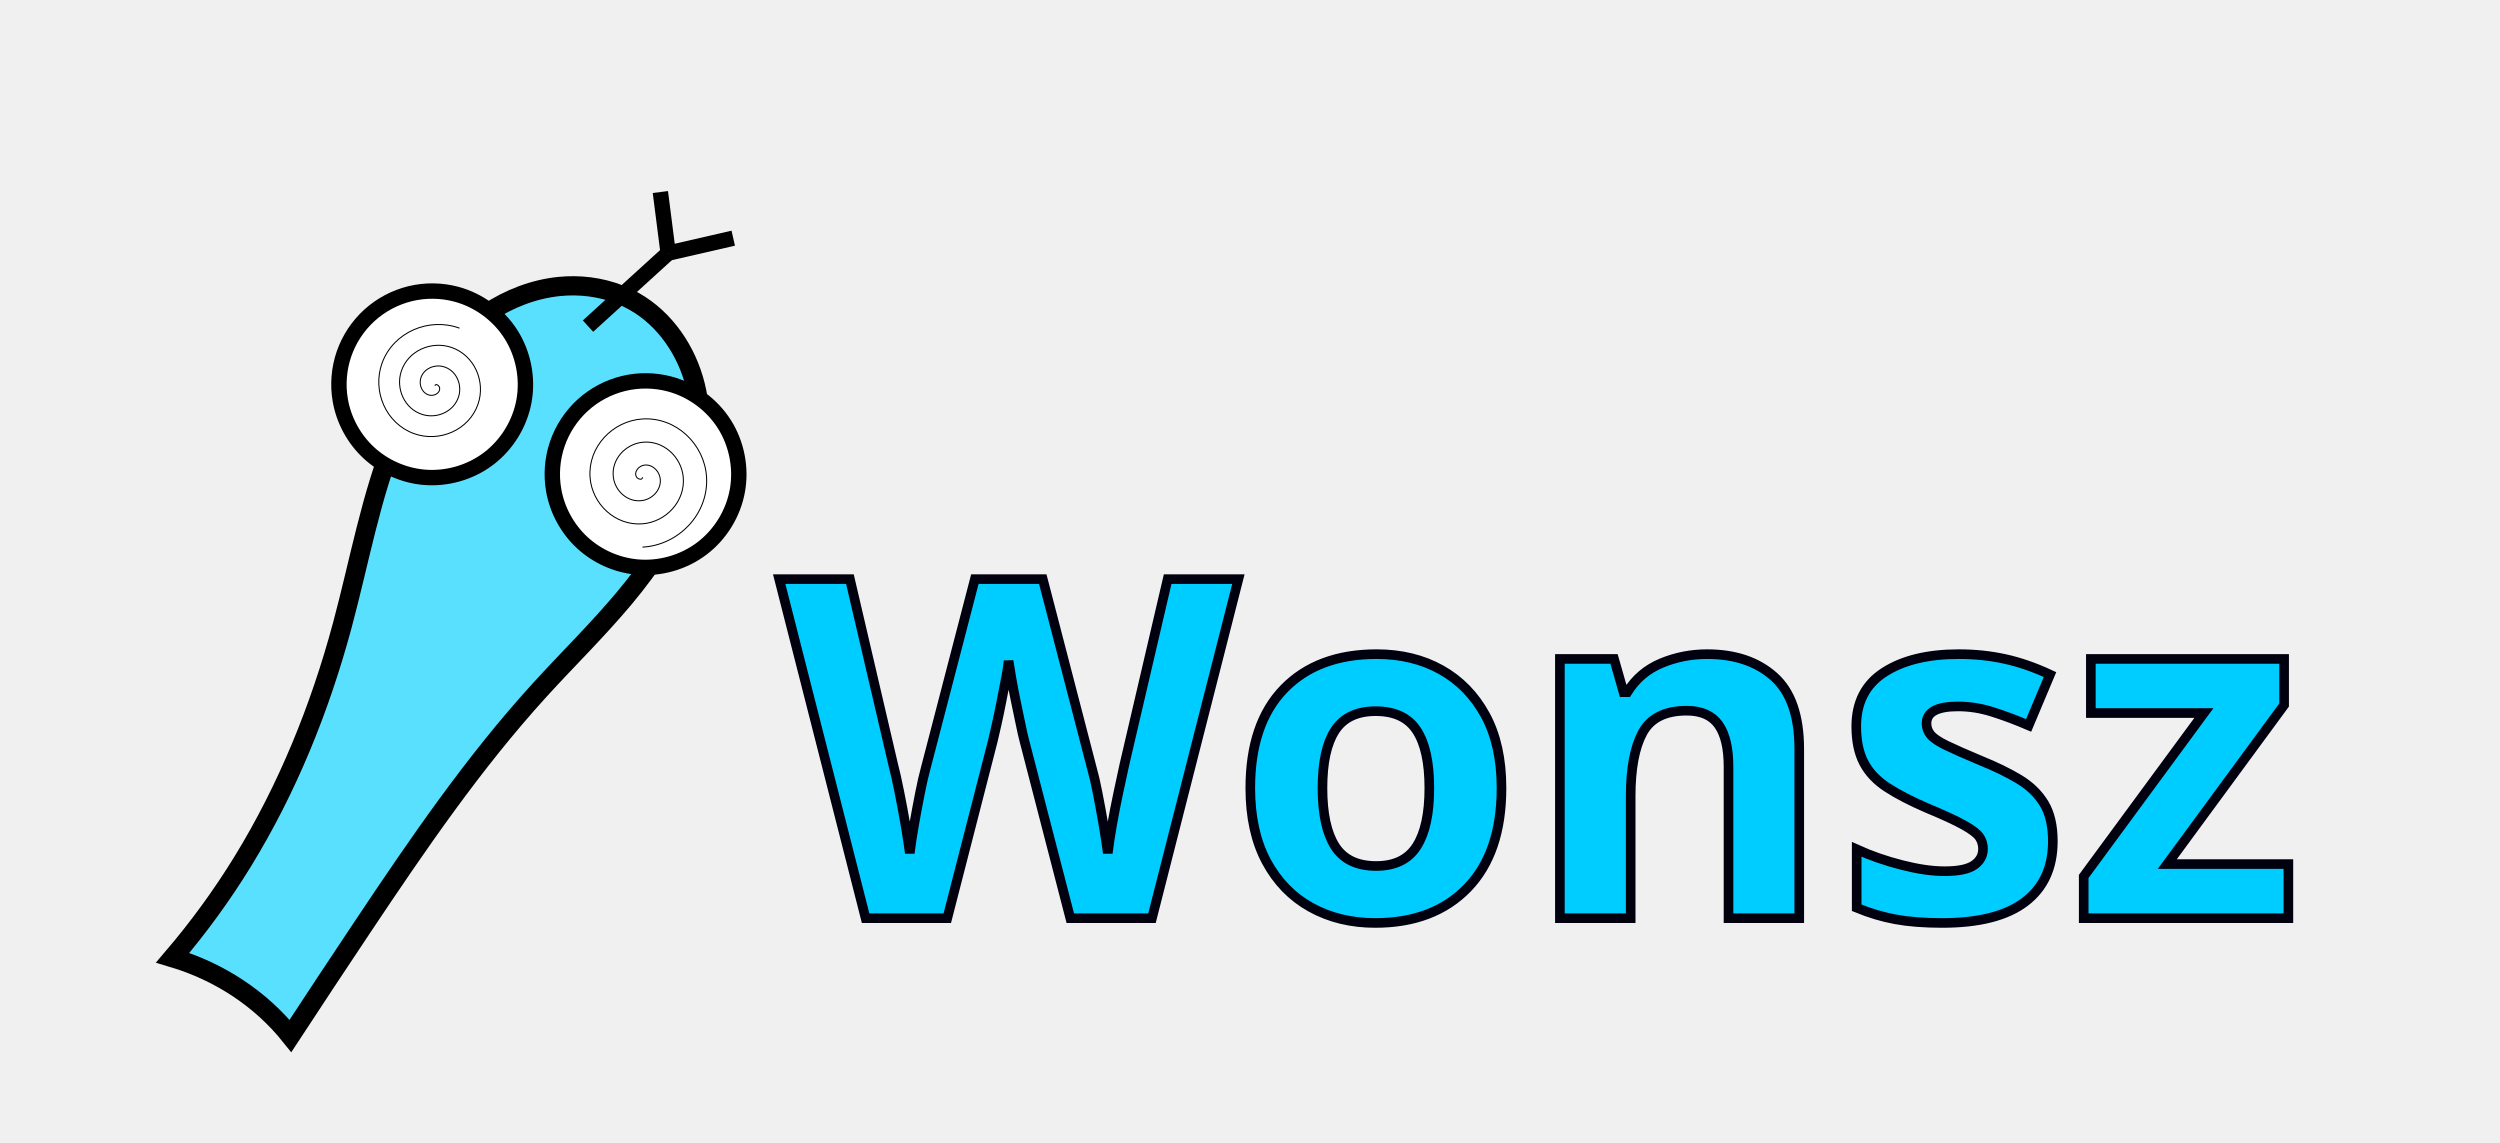
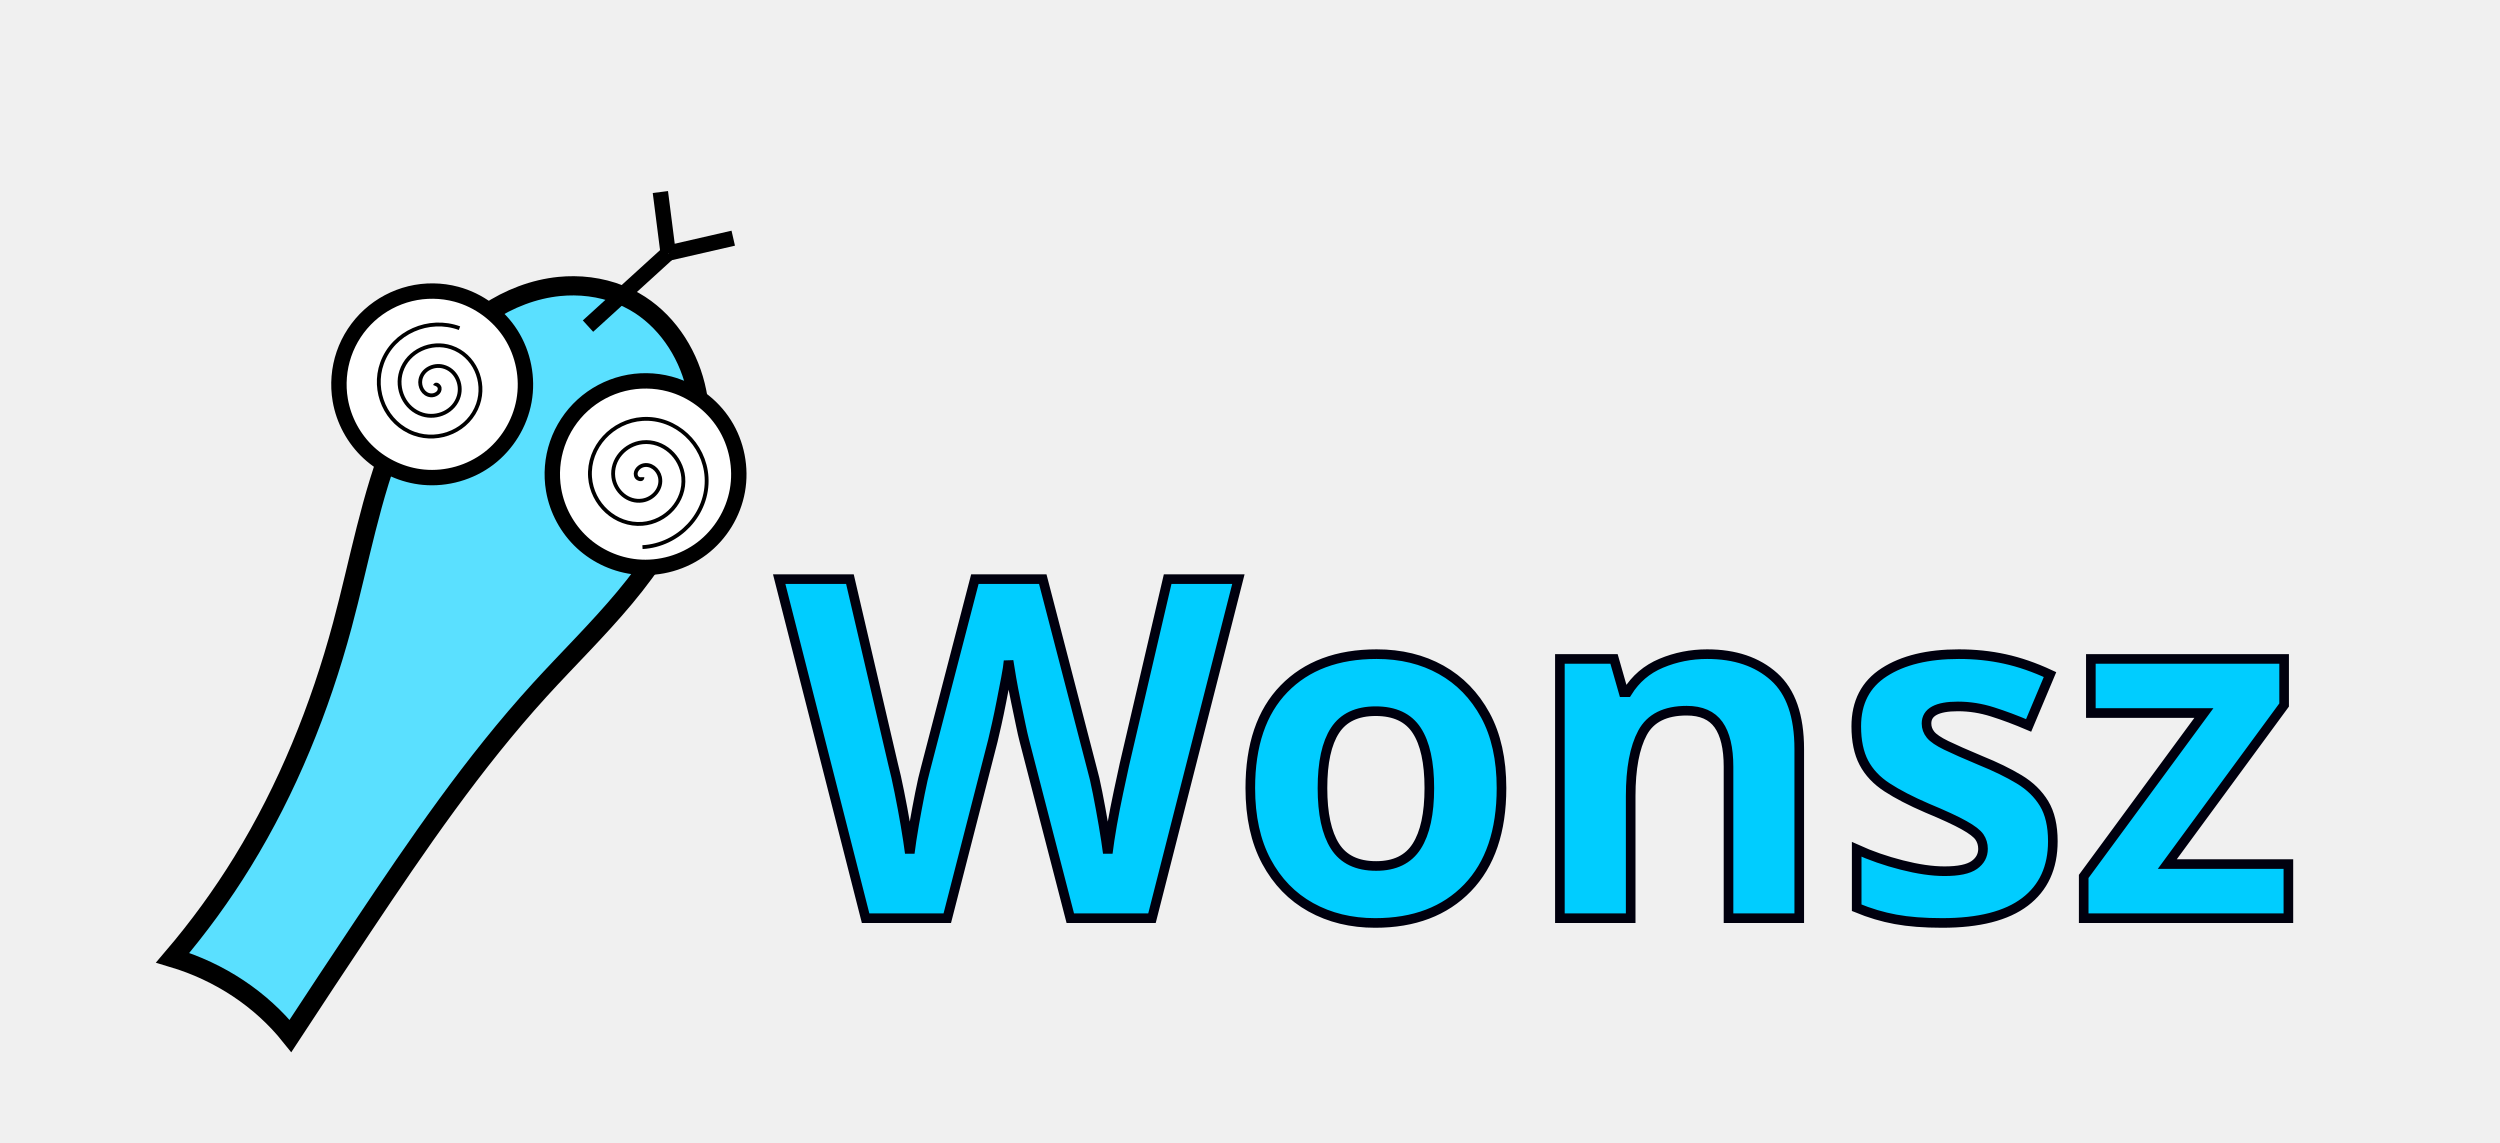
<svg xmlns="http://www.w3.org/2000/svg" xmlns:ns1="http://www.openswatchbook.org/uri/2009/osb" width="650mm" height="297mm" viewBox="0 0 650 297" version="1.1" id="svg8">
  <defs id="defs2">
    <linearGradient id="linearGradient2299" ns1:paint="solid">
      <stop style="stop-color:#000000;stop-opacity:1;" offset="0" id="stop2297" />
    </linearGradient>
  </defs>
  <g id="layer1">
    <path style="fill:#5ae0ff;fill-opacity:1;stroke:#000000;stroke-width:5;stroke-linecap:butt;stroke-linejoin:miter;stroke-miterlimit:4;stroke-dasharray:none;stroke-opacity:1" d="m 149.234,74.309 c -1.261,-0.011 -2.522,0.046 -3.775,0.17 -6.683,0.662 -13.124,3.183 -18.718,6.899 -11.189,7.432 -18.749,19.31 -23.841,31.74 -6.497,15.857 -9.444,32.898 -13.898,49.445 -5.8,21.549 -14.245,42.458 -25.926,61.472 -5.395,8.782 -11.487,17.132 -18.177,24.971 a 61.739,56.928 0 0 1 30.619,20.34 c 6.234,-9.519 12.51,-19.01 18.828,-28.473 14.223,-21.3 28.724,-42.537 45.97,-61.472 7.325,-8.042 15.13,-15.652 22.1,-24.003 6.97,-8.351 13.146,-17.551 16.653,-27.847 2.984,-8.762 3.949,-18.352 1.722,-27.336 -2.226,-8.984 -7.833,-17.281 -15.887,-21.842 -4.748,-2.689 -10.207,-4.016 -15.671,-4.064 z" id="path28" />
    <path style="fill:#ffffff;fill-opacity:1;stroke:#000000;stroke-width:4;stroke-linecap:butt;stroke-linejoin:miter;stroke-miterlimit:4;stroke-dasharray:none;stroke-opacity:1" d="m 77.241,55.923 c -0.685,-3.991 -0.35,-8.153 0.965,-11.983 1.315,-3.83 3.608,-7.32 6.601,-10.048 2.993,-2.728 6.68,-4.688 10.615,-5.644 3.935,-0.956 8.11,-0.905 12.021,0.146 5.802,1.559 10.97,5.36 14.187,10.434 3.217,5.073 4.452,11.369 3.389,17.282 -1.063,5.913 -4.413,11.384 -9.196,15.019 -4.783,3.635 -10.952,5.398 -16.933,4.839 -5.263,-0.492 -10.344,-2.761 -14.223,-6.353 -3.879,-3.591 -6.532,-8.483 -7.426,-13.693 z" id="path4653" transform="translate(11.22532,48.10852)" />
    <path transform="translate(66.70157,71.45664)" style="fill:#ffffff;fill-opacity:1;stroke:#000000;stroke-width:4;stroke-linecap:butt;stroke-linejoin:miter;stroke-miterlimit:4;stroke-dasharray:none;stroke-opacity:1" d="m 77.241,55.923 c -0.685,-3.991 -0.35,-8.153 0.965,-11.983 1.315,-3.83 3.608,-7.32 6.601,-10.048 2.993,-2.728 6.68,-4.688 10.615,-5.644 3.935,-0.956 8.11,-0.905 12.021,0.146 5.802,1.559 10.97,5.36 14.187,10.434 3.217,5.073 4.452,11.369 3.389,17.282 -1.063,5.913 -4.413,11.384 -9.196,15.019 -4.783,3.635 -10.952,5.398 -16.933,4.839 -5.263,-0.492 -10.344,-2.761 -14.223,-6.353 -3.879,-3.591 -6.532,-8.483 -7.426,-13.693 z" id="path4653-6" />
-     <path style="fill:none;fill-rule:evenodd;stroke:#000000;stroke-width:0.265" id="path4687" d="m 113.055,100.29 c 0.322,-0.75 1.17,0.063 1.247,0.535 0.209,1.277 -1.218,2.067 -2.316,1.96 -1.964,-0.191 -3.029,-2.3 -2.673,-4.098 0.523,-2.639 3.394,-4.013 5.88,-3.385 3.314,0.836 5.004,4.491 4.098,7.662 -1.14,3.99 -5.59,5.999 -9.444,4.811 -4.667,-1.44 -6.997,-6.69 -5.524,-11.225 1.737,-5.345 7.79,-7.997 13.007,-6.236 6.023,2.033 8.997,8.891 6.949,14.789 -2.327,6.701 -9.993,9.998 -16.571,7.662 -7.38,-2.621 -11,-11.094 -8.374,-18.353 2.915,-8.058 12.196,-12.002 20.134,-9.087" />
-     <path style="fill:none;fill-rule:evenodd;stroke:#000000;stroke-width:0.265" id="path4691" d="m 167.043,124.077 c 0,0.911 -1.228,0.45 -1.515,0 -0.776,-1.218 0.341,-2.656 1.515,-3.029 2.099,-0.668 4.119,1.028 4.544,3.029 0.623,2.937 -1.717,5.608 -4.544,6.058 -3.767,0.6 -7.108,-2.407 -7.573,-6.058 -0.585,-4.595 3.097,-8.612 7.573,-9.087 5.421,-0.575 10.12,3.786 10.602,9.087 0.568,6.247 -4.476,11.629 -10.602,12.116 -7.072,0.563 -13.139,-5.166 -13.631,-12.116 -0.559,-7.898 5.855,-14.65 13.631,-15.145 8.723,-0.555 16.162,6.545 16.66,15.145 0.553,9.548 -7.234,17.674 -16.66,18.174" />
+     <path style="fill:none;fill-rule:evenodd;stroke:#000000;stroke-width:1;stroke-miterlimit:4;stroke-dasharray:none" id="path4687" d="m 113.055,100.29 c 0.322,-0.75 1.17,0.063 1.247,0.535 0.209,1.277 -1.218,2.067 -2.316,1.96 -1.964,-0.191 -3.029,-2.3 -2.673,-4.098 0.523,-2.639 3.394,-4.013 5.88,-3.385 3.314,0.836 5.004,4.491 4.098,7.662 -1.14,3.99 -5.59,5.999 -9.444,4.811 -4.667,-1.44 -6.997,-6.69 -5.524,-11.225 1.737,-5.345 7.79,-7.997 13.007,-6.236 6.023,2.033 8.997,8.891 6.949,14.789 -2.327,6.701 -9.993,9.998 -16.571,7.662 -7.38,-2.621 -11,-11.094 -8.374,-18.353 2.915,-8.058 12.196,-12.002 20.134,-9.087" />
+     <path style="fill:none;fill-rule:evenodd;stroke:#000000;stroke-width:1;stroke-miterlimit:4;stroke-dasharray:none" id="path4691" d="m 167.043,124.077 c 0,0.911 -1.228,0.45 -1.515,0 -0.776,-1.218 0.341,-2.656 1.515,-3.029 2.099,-0.668 4.119,1.028 4.544,3.029 0.623,2.937 -1.717,5.608 -4.544,6.058 -3.767,0.6 -7.108,-2.407 -7.573,-6.058 -0.585,-4.595 3.097,-8.612 7.573,-9.087 5.421,-0.575 10.12,3.786 10.602,9.087 0.568,6.247 -4.476,11.629 -10.602,12.116 -7.072,0.563 -13.139,-5.166 -13.631,-12.116 -0.559,-7.898 5.855,-14.65 13.631,-15.145 8.723,-0.555 16.162,6.545 16.66,15.145 0.553,9.548 -7.234,17.674 -16.66,18.174" />
    <path style="fill:none;stroke:#000000;stroke-width:4;stroke-linecap:butt;stroke-linejoin:miter;stroke-miterlimit:4;stroke-dasharray:none;stroke-opacity:1" d="M 141.653,36.679 162.5,17.703" id="path4693" transform="translate(11.22532,48.10852)" />
    <path style="fill:none;stroke:#000000;stroke-width:4;stroke-linecap:butt;stroke-linejoin:miter;stroke-miterlimit:4;stroke-dasharray:none;stroke-opacity:1" d="M 162.5,17.703 160.471,1.821" id="path4697" transform="translate(11.22532,48.10852)" />
    <path style="fill:none;stroke:#000000;stroke-width:4;stroke-linecap:butt;stroke-linejoin:miter;stroke-miterlimit:4;stroke-dasharray:none;stroke-opacity:1" d="m 162.5,17.703 16.918,-3.884" id="path4705" transform="translate(11.22532,48.10852)" />
    <text xml:space="preserve" style="font-style:normal;font-variant:normal;font-weight:normal;font-stretch:normal;font-size:123.472px;line-height:1.25;font-family:'Gopher Text';-inkscape-font-specification:'Gopher Text';letter-spacing:0px;word-spacing:0px;fill:#00cdff;fill-opacity:1;stroke:#00000e;stroke-width:2.5;stroke-miterlimit:4;stroke-dasharray:none;stroke-opacity:1" x="202.59" y="238.735" id="text32">
      <tspan id="tspan30" x="202.59" y="238.735" style="font-style:normal;font-variant:normal;font-weight:bold;font-stretch:normal;font-size:123.472px;font-family:'Gopher Text';-inkscape-font-specification:'Gopher Text';fill:#00cdff;fill-opacity:1;stroke:#00000e;stroke-width:2.5;stroke-miterlimit:4;stroke-dasharray:none;stroke-opacity:1">Wonsz</tspan>
      <tspan x="202.59" y="393.076" style="font-style:normal;font-variant:normal;font-weight:normal;font-stretch:normal;font-size:123.472px;font-family:'Gopher Text';-inkscape-font-specification:'Gopher Text';fill:#00cdff;fill-opacity:1;stroke:#00000e;stroke-width:2.5;stroke-miterlimit:4;stroke-dasharray:none;stroke-opacity:1" id="tspan2311" />
    </text>
  </g>
</svg>
